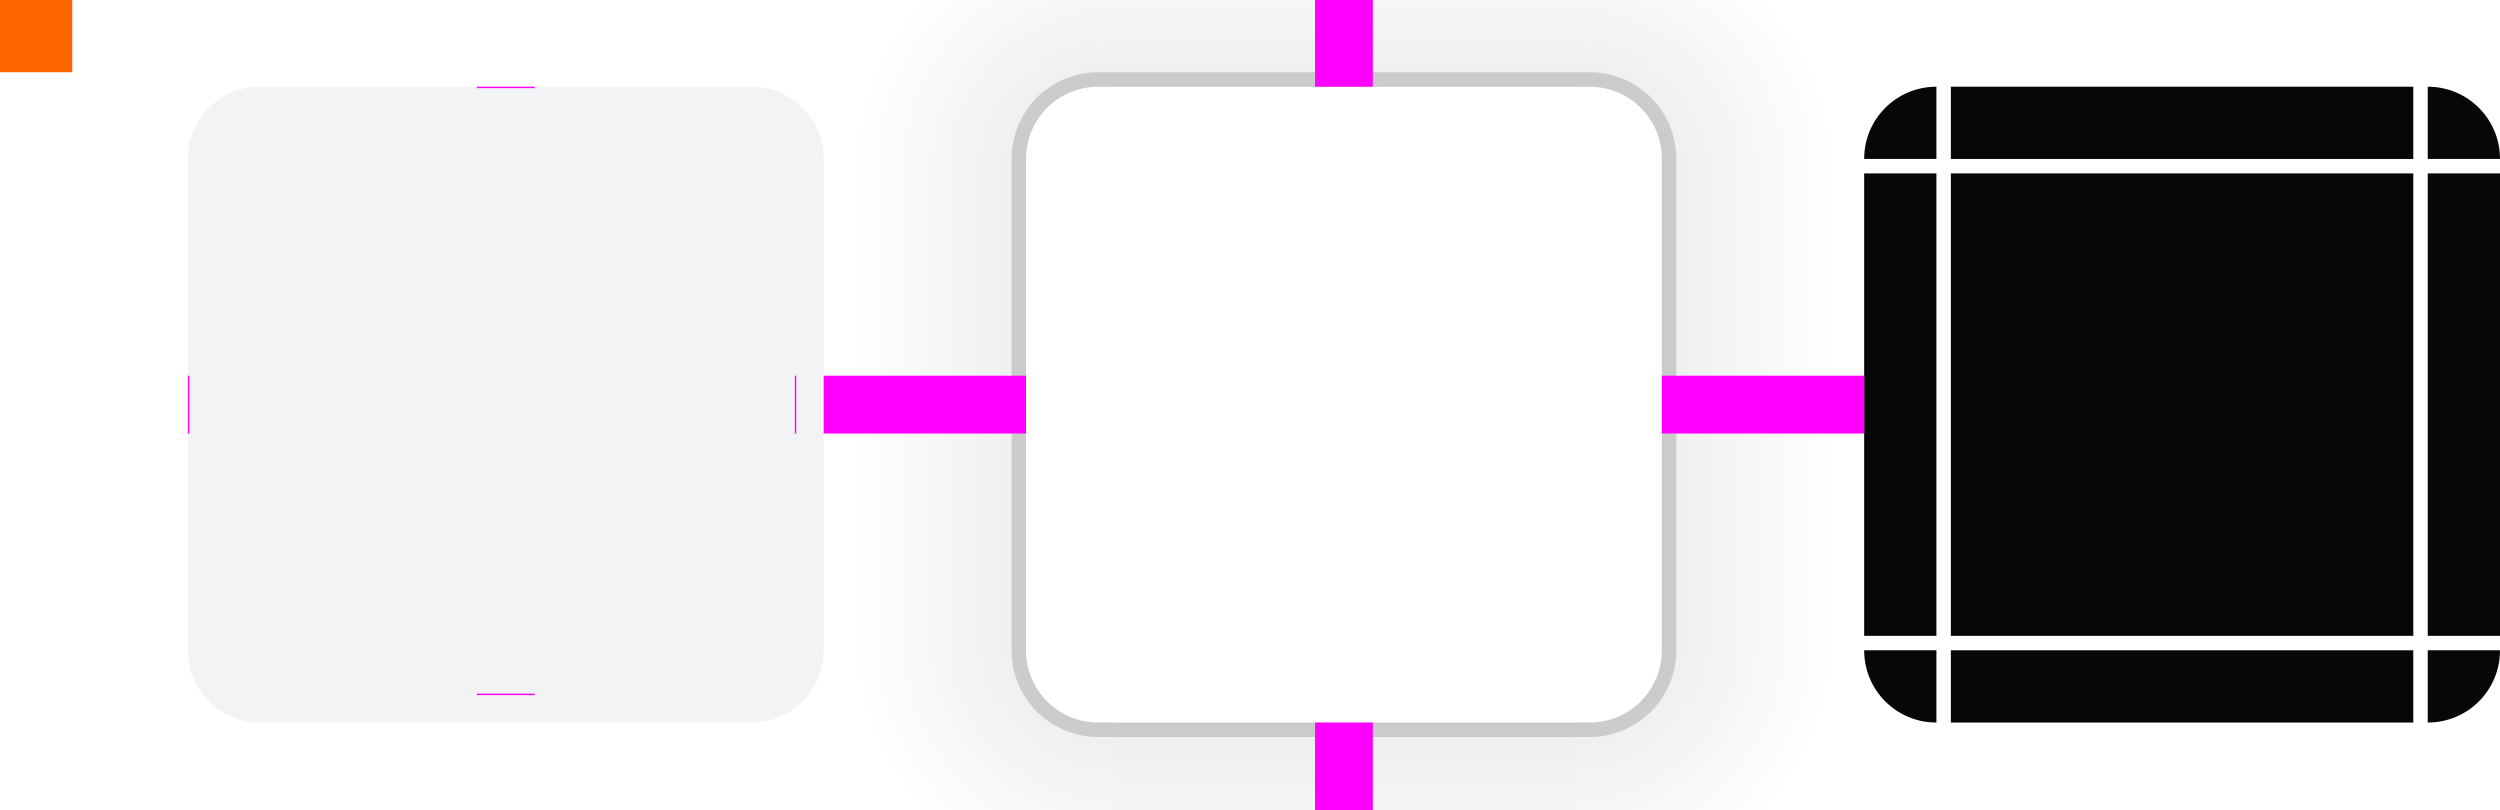
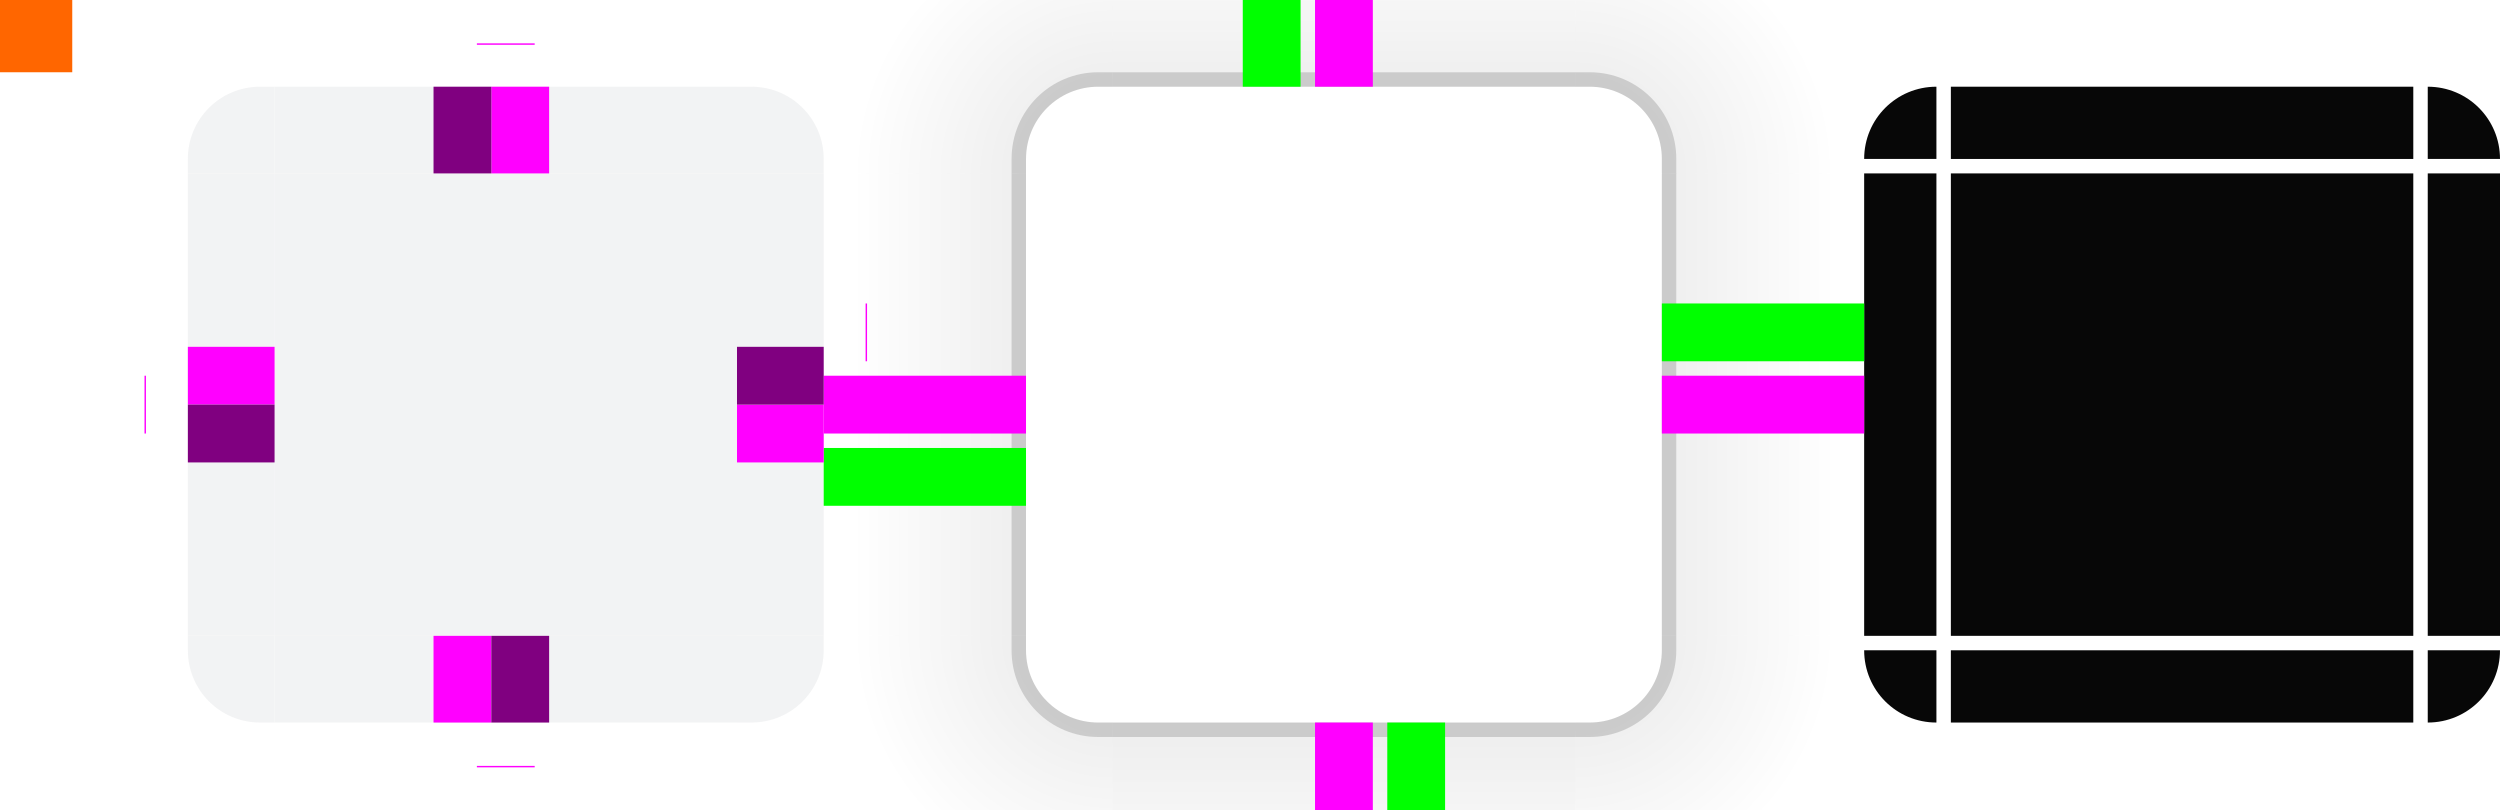
<svg xmlns="http://www.w3.org/2000/svg" xmlns:xlink="http://www.w3.org/1999/xlink" width="173" height="56" version="1.1" viewBox="0 0 173 56" id="svg139">
  <defs id="defs13">
    <style id="current-color-scheme" type="text/css">.ColorScheme-Text {
        color:#31363b;
        stop-color:#31363b;
      }
      .ColorScheme-Background {
        color:#eff0f1;
        stop-color:#eff0f1;
      }
      .ColorScheme-Highlight {
        color:#3daee9;
        stop-color:#3daee9;
      }
      .ColorScheme-ViewText {
        color:#31363b;
        stop-color:#31363b;
      }
      .ColorScheme-ViewBackground {
        color:#fcfcfc;
        stop-color:#fcfcfc;
      }
      .ColorScheme-ViewHover {
        color:#93cee9;
        stop-color:#93cee9;
      }
      .ColorScheme-ViewFocus{
        color:#3daee9;
        stop-color:#3daee9;
      }
      .ColorScheme-ButtonText {
        color:#31363b;
        stop-color:#31363b;
      }
      .ColorScheme-ButtonBackground {
        color:#eff0f1;
        stop-color:#eff0f1;
      }
      .ColorScheme-ButtonHover {
        color:#93cee9;
        stop-color:#93cee9;
      }
      .ColorScheme-ButtonFocus{
        color:#3daee9;
        stop-color:#3daee9;
      }</style>
    <linearGradient id="linearGradient4950" x1="51" x2="69" y1="932.36" y2="932.36" gradientUnits="userSpaceOnUse" xlink:href="#linearGradient4270" />
    <linearGradient id="linearGradient4270">
      <stop stop-color="#000000" stop-opacity=".667" offset="0" id="stop4" />
      <stop stop-color="#000000" stop-opacity="0" offset="1" id="stop6" />
    </linearGradient>
    <linearGradient id="linearGradient4948" x1="-15.571" x2="-7.857" y1="932.36" y2="932.36" gradientTransform="matrix(2.3333,0,0,1,17.333,0)" gradientUnits="userSpaceOnUse" xlink:href="#linearGradient4270" />
    <linearGradient id="linearGradient4934" x1="951.79" x2="960.36" y1="-35" y2="-35" gradientTransform="matrix(2.3333,0,0,1,-1272.5,0)" gradientUnits="userSpaceOnUse" xlink:href="#linearGradient4270" />
    <linearGradient id="linearGradient4920" x1="-912.93" x2="-905.22" y1="-35" y2="-35" gradientTransform="matrix(2.3333,0,0,1,1213.8,0)" gradientUnits="userSpaceOnUse" xlink:href="#linearGradient4270" />
    <radialGradient id="radialGradient1805" cx="77" cy="12" r="10" gradientTransform="matrix(0,-1.8,1.8,0,55.4,150.6)" gradientUnits="userSpaceOnUse" xlink:href="#linearGradient4270" />
  </defs>
  <rect id="hint-tile-center" y="-1.4648437e-05" width="5" height="5" fill="#ff6600" x="0" />
  <g id="top" transform="translate(0,-904.36)">
    <rect class="ColorScheme-Background" transform="matrix(0,-1,-1,0,0,0)" x="-916.36" y="-51" width="6" height="32" fill="currentColor" opacity="0.8" id="rect16" />
  </g>
  <g id="topleft" transform="translate(0,-904.36)">
    <path transform="translate(0,904.36)" d="m 18,6 c -2.77,0 -5,2.23 -5,5 v 1 h 4 1 1 V 11 7 6 Z" fill="currentColor" opacity="0.8" id="path19" class="ColorScheme-Background" />
  </g>
  <g id="topright" transform="translate(0,-904.36)">
    <path transform="translate(0,904.36)" d="m 51,6 v 1 4 1 h 1 1 3 1 V 11 C 57,8.23 54.77,6 52,6 Z" fill="currentColor" opacity="0.8" id="path22" class="ColorScheme-Background" />
  </g>
  <g id="bottom" transform="translate(0,-904.36)">
    <rect class="ColorScheme-Background" transform="rotate(90)" x="948.36" y="-51" width="6" height="32" fill="currentColor" opacity="0.8" id="rect25" />
  </g>
  <g id="bottomleft" transform="translate(0,-904.36)">
    <path transform="translate(0,904.36)" d="m 13,44 v 1 c 0,2.77 2.23,5 5,5 h 1 v -1 -4 -1 h -1 -1 -3 z" fill="currentColor" opacity="0.8" id="path28" class="ColorScheme-Background" />
  </g>
  <g id="bottomright" transform="translate(0,-904.36)">
    <path transform="translate(0,904.36)" d="m 51,44 v 1 4 1 h 1 c 2.77,0 5,-2.23 5,-5 v -1 h -1 -3 -1 z" fill="currentColor" opacity="0.8" id="path31" class="ColorScheme-Background" />
  </g>
  <g id="left" transform="translate(0,-904.36)">
    <rect class="ColorScheme-Background" transform="scale(-1,1)" x="-19" y="916.36" width="6" height="32" fill="currentColor" opacity="0.8" id="rect34" />
  </g>
  <g id="right" transform="translate(0,-904.36)">
    <rect class="ColorScheme-Background" x="51" y="916.36" width="6" height="32" fill="currentColor" opacity="0.8" id="rect37" />
  </g>
  <g id="center" transform="translate(0,-904.36)">
    <rect x="19" y="916.36" width="32" height="32" fill="none" id="rect40" />
    <rect class="ColorScheme-Background" x="19" y="916.36" width="32" height="32" fill="currentColor" opacity="0.8" id="rect42" />
  </g>
-   <rect id="hint-top-margin" x="33" y="6" width="4" height="0.1" fill="#ff00ff" />
-   <rect id="hint-bottom-margin" x="33" y="48" width="4" height="0.1" fill="#ff00ff" />
-   <rect id="hint-right-margin" transform="rotate(90)" x="26" y="-55.1" width="4" height="0.1" fill="#ff00ff" />
-   <rect id="hint-left-margin" transform="rotate(90)" x="26" y="-13.1" width="4" height="0.1" fill="#ff00ff" />
+   <rect id="hint-top-inset" x="33" y="3" width="4" height="0.1" fill="#ff00ff" />
+   <rect id="hint-bottom-inset" x="33" y="53" width="4" height="0.1" fill="#ff00ff" />
+   <rect id="hint-right-inset" transform="rotate(90)" x="21" y="-60" width="4" height="0.1" fill="#ff00ff" />
+   <rect id="hint-left-inset" transform="rotate(90)" x="26" y="-10.1" width="4" height="0.1" fill="#ff00ff" />
  <g id="mask-top" transform="translate(116,-904.36)">
    <rect transform="matrix(0,-1,-1,0,0,0)" x="-915.36" y="-51" width="5" height="32" fill="#000000" opacity="0.97" id="rect49" />
  </g>
  <g id="mask-topleft" transform="translate(116,-904.36)">
    <path transform="translate(-116,904.36)" d="m 134,6 c -2.77,0 -5,2.23 -5,5 h 5 z" fill="#000000" opacity="0.97" id="path52" />
  </g>
  <g id="mask-topright" transform="translate(116,-904.36)">
    <path transform="translate(-116,904.36)" d="m 168,6 v 5 h 5 c 0,-2.77 -2.23,-5 -5,-5 z" fill="#000000" opacity="0.97" id="path55" />
  </g>
  <g id="mask-bottom" transform="translate(116,-904.36)">
    <rect transform="rotate(90)" x="949.36" y="-51" width="5" height="32" fill="#000000" opacity="0.97" id="rect58" />
  </g>
  <g id="mask-bottomleft" transform="translate(116,-904.36)">
    <path transform="translate(-116,904.36)" d="m 129,45 c 0,2.77 2.23,5 5,5 v -5 z" fill="#000000" opacity="0.97" id="path61" />
  </g>
  <g id="mask-bottomright" transform="translate(116,-904.36)">
    <path transform="translate(-116,904.36)" d="m 168,45 v 5 c 2.77,0 5,-2.23 5,-5 z" fill="#000000" opacity="0.97" id="path64" />
  </g>
  <g id="mask-left" transform="translate(116,-904.36)">
    <rect transform="scale(-1,1)" x="-18" y="916.36" width="5" height="32" fill="#000000" opacity="0.97" id="rect67" />
  </g>
  <g id="mask-right" transform="translate(116,-904.36)">
    <rect x="52" y="916.36" width="5" height="32" fill="#000000" opacity="0.97" id="rect70" />
  </g>
  <g id="mask-center" transform="translate(116,-904.36)">
    <rect x="19" y="916.36" width="32" height="32" fill="none" id="rect73" />
    <rect x="19" y="916.36" width="32" height="32" fill="#000000" opacity="0.97" id="rect75" />
  </g>
  <g id="shadow-top" transform="translate(58,-904.36)">
    <rect transform="matrix(0,-1,-1,0,0,0)" x="-916.36" y="-51" width="6" height="32" fill="none" id="rect78" />
    <rect transform="matrix(0,-1,-1,0,0,0)" x="-910.36" y="-51" width="14" height="32" fill="url(#linearGradient4920)" opacity="0.15" id="rect80" style="fill:url(#linearGradient4920)" />
    <rect transform="matrix(0,-1,-1,0,0,0)" x="-911.36" y="-51" width="1" height="32" fill="none" id="rect82" />
    <rect transform="matrix(0,-1,-1,0,0,0)" x="-910.36" y="-51" width="1" height="32" fill="#000000" opacity="0.15" id="rect84" />
  </g>
  <g id="shadow-topleft" transform="translate(58,-904.36)">
    <path transform="translate(-58,904.36)" d="m 57,-8 v 20 c 4.667,6e-6 9.333,9e-6 14,0 v -1 c 0,-2.77 2.23,-5 5,-5 h 1 V -8 Z" fill="url(#radialGradient1805)" fill-rule="evenodd" opacity="0.15" id="path87" style="fill:url(#radialGradient1805)" />
    <rect transform="scale(-1,1)" x="-19" y="910.36" width="6" height="6" ry="1" fill="none" id="rect89" />
    <rect transform="scale(-1,1)" x="-19" y="910.36" width="2" height="6" ry="0" fill="none" id="rect91" />
    <rect transform="scale(-1,1)" x="-18" y="914.36" width="5" height="2" fill="none" id="rect93" />
    <path transform="translate(-58,904.36)" d="m 76,5 c -3.324,0 -6,2.676 -6,6 v 1 h 1 v -1 c 0,-2.77 2.23,-5 5,-5 h 1 V 5 Z" fill="#000000" opacity="0.15" id="path95" fill-rule="evenodd" />
  </g>
  <g id="shadow-bottom" transform="translate(58,-904.36)">
    <rect transform="rotate(90)" x="948.36" y="-51" width="6" height="32" fill="none" id="rect98" />
    <rect transform="rotate(90)" x="954.36" y="-51" width="14" height="32" fill="url(#linearGradient4934)" opacity="0.15" id="rect100" style="fill:url(#linearGradient4934)" />
    <rect transform="rotate(90)" x="953.36" y="-51" width="1" height="32" fill="none" id="rect102" />
    <rect transform="rotate(90)" x="954.36" y="-51" width="1" height="32" fill="#000000" opacity="0.15" id="rect104" />
  </g>
  <g id="shadow-left" transform="translate(58,-904.36)">
    <rect transform="scale(-1,1)" x="-19" y="916.36" width="6" height="32" fill="none" id="rect107" />
    <rect transform="scale(-1,1)" x="-13" y="916.36" width="14" height="32" fill="url(#linearGradient4948)" opacity="0.15" id="rect109" style="fill:url(#linearGradient4948)" />
    <rect transform="scale(-1,1)" x="-14" y="916.36" width="1" height="32" fill="none" id="rect111" />
    <rect transform="scale(-1,1)" x="-13" y="916.36" width="1" height="32" fill="#000000" opacity="0.15" id="rect113" />
  </g>
  <g id="shadow-right" transform="translate(58,-904.36)">
    <rect x="51" y="916.36" width="6" height="32" fill="none" id="rect116" />
    <rect x="57" y="916.36" width="14" height="32" fill="url(#linearGradient4950)" opacity="0.15" id="rect118" style="fill:url(#linearGradient4950)" />
    <rect x="56" y="916.36" width="1" height="32" fill="none" id="rect120" />
    <rect x="57" y="916.36" width="1" height="32" fill="#000000" opacity="0.15" id="rect122" />
  </g>
  <g id="shadow-center" transform="translate(58,-904.36)" fill="none">
    <rect x="19" y="916.36" width="32" height="32" id="rect125" />
    <rect x="19" y="916.36" width="32" height="32" id="rect127" />
  </g>
-   <rect id="shadow-hint-top-margin" x="91" y="-8" width="4" height="14" fill="#ff00ff" />
-   <rect id="shadow-hint-bottom-margin" x="91" y="50" width="4" height="14" fill="#ff00ff" />
-   <rect id="shadow-hint-right-margin" transform="rotate(90)" x="26" y="-129" width="4" height="14" fill="#ff00ff" />
-   <rect id="shadow-hint-left-margin" transform="rotate(90)" x="26" y="-71" width="4" height="14" fill="#ff00ff" />
+   <rect id="shadow-hint-top-inset" x="91" y="-8" width="4" height="14" fill="#ff00ff" />
+   <rect id="shadow-hint-bottom-inset" x="91" y="50" width="4" height="14" fill="#ff00ff" />
+   <rect id="shadow-hint-right-inset" transform="rotate(90)" x="26" y="-129" width="4" height="14" fill="#ff00ff" />
+   <rect id="shadow-hint-left-inset" transform="rotate(90)" x="26" y="-71" width="4" height="14" fill="#ff00ff" />
+   <rect id="shadow-hint-top-margin" x="86" y="-8" width="4" height="14" fill="#ff00ff" style="fill:#00ff00;stroke-width:1.528" />
+   <rect id="shadow-hint-bottom-margin" x="96" y="50" width="4" height="14" fill="#ff00ff" style="fill:#00ff00;stroke-width:1.528" />
+   <rect id="shadow-hint-right-margin" transform="rotate(90)" x="21" y="-129" width="4" height="14" fill="#ff00ff" style="fill:#00ff00;stroke-width:1.528" />
+   <rect id="shadow-hint-left-margin" transform="rotate(90)" x="31" y="-71" width="4" height="14" fill="#ff00ff" style="fill:#00ff00;stroke-width:1.528" />
  <use id="shadow-topright" transform="rotate(90,93,28)" width="100%" height="100%" xlink:href="#shadow-topleft" x="0" y="0" />
  <use id="shadow-bottomleft" transform="rotate(-90,93,28)" width="100%" height="100%" xlink:href="#shadow-topleft" x="0" y="0" />
  <use id="shadow-bottomright" transform="rotate(180,93,28)" width="100%" height="100%" xlink:href="#shadow-topleft" x="0" y="0" />
+   <rect id="thick-hint-top-margin" x="34" y="6" width="4" height="6" fill="#ff00ff" />
+   <rect id="thick-hint-bottom-margin" x="30" y="44" width="4" height="6" fill="#ff00ff" />
+   <rect id="thick-right-margin" transform="rotate(90)" x="28" y="-57" width="4" height="6" fill="#ff00ff" />
+   <rect id="thick-hint-left-margin" transform="rotate(90)" x="24" y="-19" width="4" height="6" fill="#ff00ff" />
+   <rect id="hint-bottom-margin" x="34" y="44" height="6" fill="#800080" width="4" />
+   <rect id="hint-left-margin" transform="rotate(90)" x="28" y="-19" width="4" height="6" fill="#800080" />
+   <rect id="hint-top-margin" x="30" y="6" width="4" height="6" fill="#800080" />
+   <rect id="hint-right-margin" transform="rotate(90)" x="24" y="-57" width="4" height="6" fill="#800080" />
</svg>
